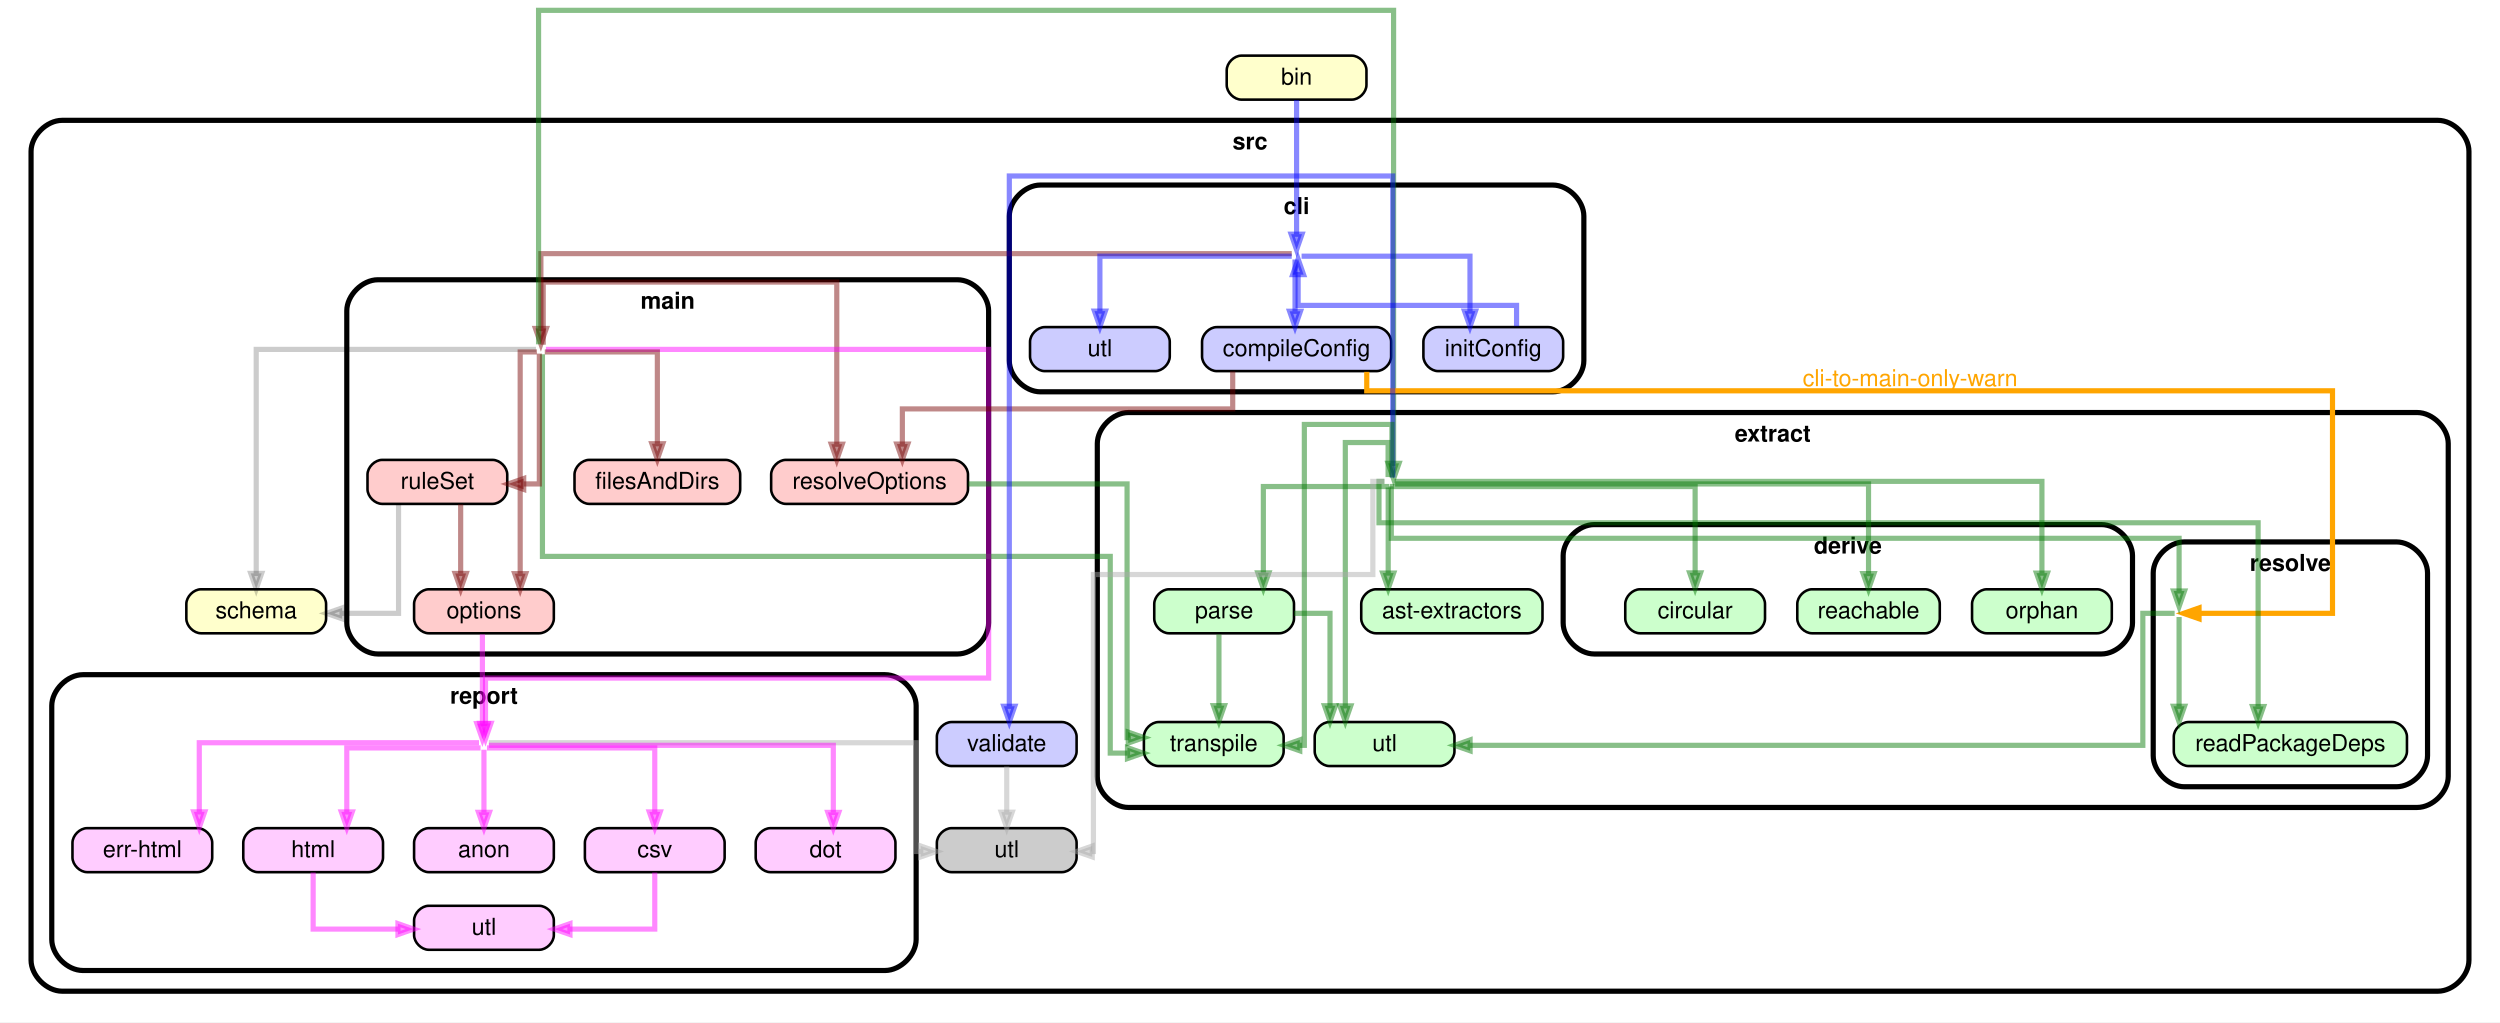
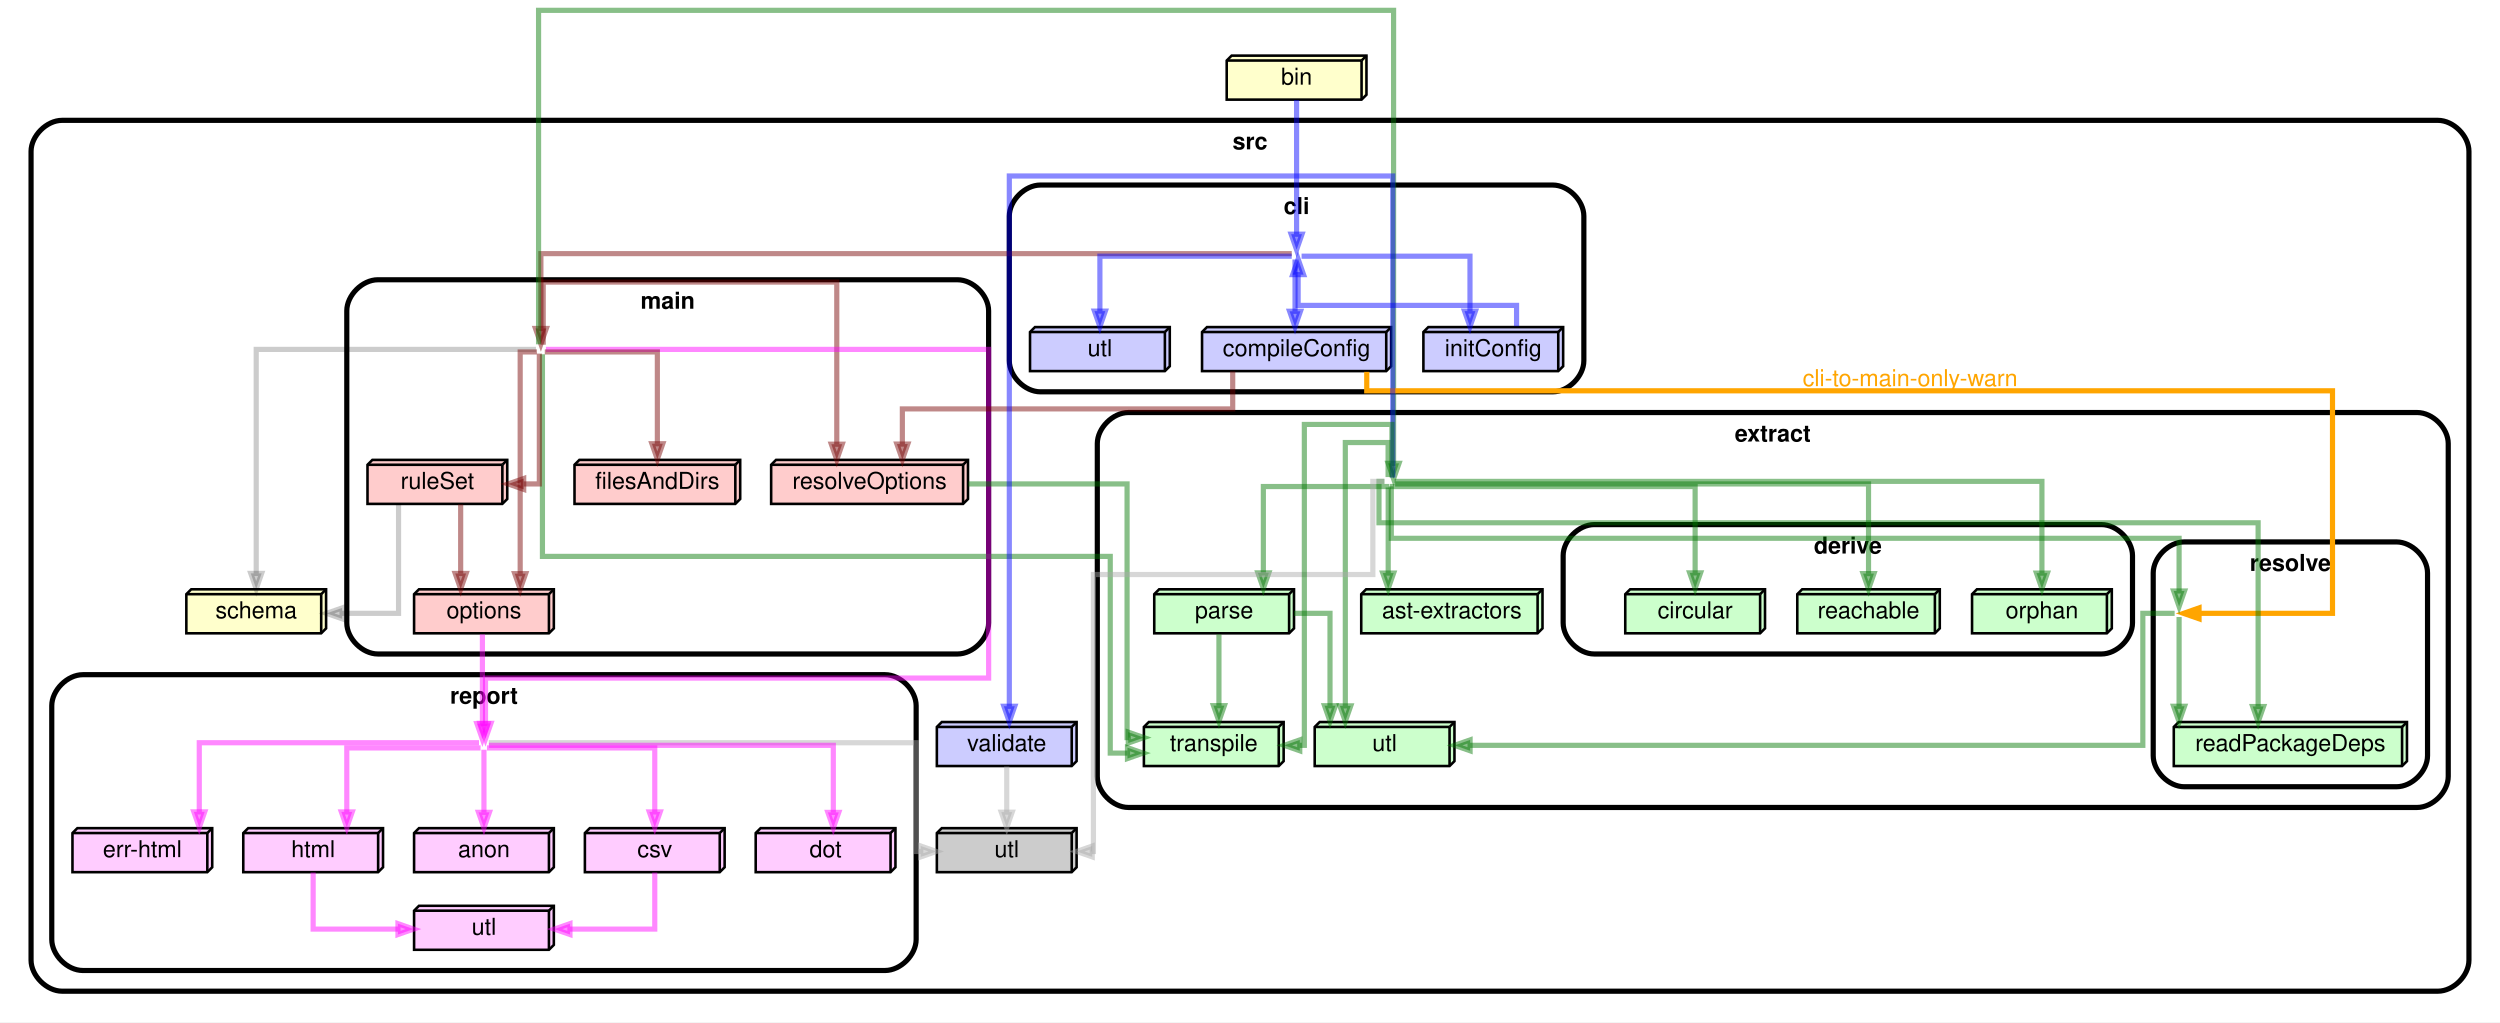
<svg xmlns="http://www.w3.org/2000/svg" xmlns:xlink="http://www.w3.org/1999/xlink" width="966pt" height="395pt" viewBox="0.00 0.00 966.00 395.00">
  <g id="graph0" class="graph" transform="scale(1 1) rotate(0) translate(4 391)">
    <polygon fill="white" stroke="transparent" points="-4,4 -4,-391 962,-391 962,4 -4,4" />
    <g id="clust1" class="cluster">
      <path fill="#ffffff" stroke="black" stroke-width="2" d="M20,-8C20,-8 938,-8 938,-8 944,-8 950,-14 950,-20 950,-20 950,-332.5 950,-332.5 950,-338.5 944,-344.5 938,-344.5 938,-344.5 20,-344.5 20,-344.5 14,-344.5 8,-338.5 8,-332.5 8,-332.5 8,-20 8,-20 8,-14 14,-8 20,-8" />
      <text text-anchor="middle" x="479" y="-333.3" font-family="Helvetica,sans-Serif" font-weight="bold" font-size="9.00">src</text>
    </g>
    <g id="clust2" class="cluster">
      <path fill="#ffffff" stroke="black" stroke-width="2" d="M398,-239.6C398,-239.6 596,-239.6 596,-239.6 602,-239.6 608,-245.6 608,-251.6 608,-251.6 608,-307.5 608,-307.5 608,-313.5 602,-319.5 596,-319.5 596,-319.5 398,-319.5 398,-319.5 392,-319.5 386,-313.5 386,-307.5 386,-307.5 386,-251.6 386,-251.6 386,-245.6 392,-239.6 398,-239.6" />
      <text text-anchor="middle" x="497" y="-308.3" font-family="Helvetica,sans-Serif" font-weight="bold" font-size="9.00">cli</text>
    </g>
    <g id="clust3" class="cluster">
      <path fill="#ffffff" stroke="black" stroke-width="2" d="M432,-79C432,-79 930,-79 930,-79 936,-79 942,-85 942,-91 942,-91 942,-219.6 942,-219.6 942,-225.6 936,-231.6 930,-231.6 930,-231.6 432,-231.6 432,-231.6 426,-231.6 420,-225.6 420,-219.6 420,-219.6 420,-91 420,-91 420,-85 426,-79 432,-79" />
      <text text-anchor="middle" x="681" y="-220.4" font-family="Helvetica,sans-Serif" font-weight="bold" font-size="9.00">extract</text>
    </g>
    <g id="clust4" class="cluster">
      <path fill="#ffffff" stroke="black" stroke-width="2" d="M612,-138.3C612,-138.3 808,-138.3 808,-138.3 814,-138.3 820,-144.3 820,-150.3 820,-150.3 820,-176.3 820,-176.3 820,-182.3 814,-188.3 808,-188.3 808,-188.3 612,-188.3 612,-188.3 606,-188.3 600,-182.3 600,-176.3 600,-176.3 600,-150.3 600,-150.3 600,-144.3 606,-138.3 612,-138.3" />
      <text text-anchor="middle" x="710" y="-177.1" font-family="Helvetica,sans-Serif" font-weight="bold" font-size="9.00">derive</text>
    </g>
    <g id="clust5" class="cluster">
      <path fill="#ffffff" stroke="black" stroke-width="2" d="M840,-87C840,-87 922,-87 922,-87 928,-87 934,-93 934,-99 934,-99 934,-169.6 934,-169.6 934,-175.6 928,-181.6 922,-181.6 922,-181.6 840,-181.6 840,-181.6 834,-181.6 828,-175.6 828,-169.6 828,-169.6 828,-99 828,-99 828,-93 834,-87 840,-87" />
      <text text-anchor="middle" x="881" y="-170.4" font-family="Helvetica,sans-Serif" font-weight="bold" font-size="9.00">resolve</text>
    </g>
    <g id="clust6" class="cluster">
      <path fill="#ffffff" stroke="black" stroke-width="2" d="M142,-138.3C142,-138.3 366,-138.3 366,-138.3 372,-138.3 378,-144.3 378,-150.3 378,-150.3 378,-270.9 378,-270.9 378,-276.9 372,-282.9 366,-282.9 366,-282.9 142,-282.9 142,-282.9 136,-282.9 130,-276.9 130,-270.9 130,-270.9 130,-150.3 130,-150.3 130,-144.3 136,-138.3 142,-138.3" />
      <text text-anchor="middle" x="254" y="-271.7" font-family="Helvetica,sans-Serif" font-weight="bold" font-size="9.00">main</text>
    </g>
    <g id="clust7" class="cluster">
      <path fill="#ffffff" stroke="black" stroke-width="2" d="M28,-16C28,-16 338,-16 338,-16 344,-16 350,-22 350,-28 350,-28 350,-118.3 350,-118.3 350,-124.3 344,-130.3 338,-130.3 338,-130.3 28,-130.3 28,-130.3 22,-130.3 16,-124.3 16,-118.3 16,-118.3 16,-28 16,-28 16,-22 22,-16 28,-16" />
      <text text-anchor="middle" x="183" y="-119.1" font-family="Helvetica,sans-Serif" font-weight="bold" font-size="9.00">report</text>
    </g>
    <g id="node1" class="node">
      <g id="a_node1">
        <a xlink:href="https://github.com/sverweij/dependency-cruiser/blob/develop/bin" xlink:title="bin">
-           <path fill="#ffffcc" stroke="black" d="M518.33,-369.5C518.33,-369.5 475.67,-369.5 475.67,-369.5 472.83,-369.5 470,-366.67 470,-363.83 470,-363.83 470,-358.17 470,-358.17 470,-355.33 472.83,-352.5 475.67,-352.5 475.67,-352.5 518.33,-352.5 518.33,-352.5 521.17,-352.5 524,-355.33 524,-358.17 524,-358.17 524,-363.83 524,-363.83 524,-366.67 521.17,-369.5 518.33,-369.5" />
+           <polygon fill="#ffffcc" stroke="black" points="524,-369.5 471.89,-369.5 470,-367.61 470,-352.5 522.11,-352.5 524,-354.39 524,-369.5" />
+           <polyline fill="none" stroke="black" points="522.11,-367.61 470,-367.61 " />
+           <polyline fill="none" stroke="black" points="522.11,-367.61 522.11,-352.5 " />
+           <polyline fill="none" stroke="black" points="522.11,-367.61 524,-369.5 " />
          <text text-anchor="middle" x="497" y="-358.3" font-family="Helvetica,sans-Serif" font-size="9.00">bin</text>
        </a>
      </g>
    </g>
    <g id="edge1" class="edge">
      <path fill="none" stroke="#0000ff" stroke-width="2" stroke-opacity="0.467" d="M497,-352.35C497,-352.35 497,-300.51 497,-300.51" />
      <polygon fill="#0000ff" fill-opacity="0.467" stroke="#0000ff" stroke-width="2" stroke-opacity="0.467" points="499.1,-300.51 497,-294.51 494.9,-300.51 499.1,-300.51" />
    </g>
    <g id="edge2" class="edge">
      <path fill="none" stroke="#770000" stroke-width="2" stroke-opacity="0.467" d="M495.14,-293C470.27,-293 205,-293 205,-293 205,-293 205,-264.08 205,-264.08" />
      <polygon fill="#770000" fill-opacity="0.467" stroke="#770000" stroke-width="2" stroke-opacity="0.467" points="207.1,-264.08 205,-258.08 202.9,-264.08 207.1,-264.08" />
    </g>
    <g id="node5" class="node">
      <g id="a_node5">
        <a xlink:href="https://github.com/sverweij/dependency-cruiser/blob/develop/src/cli/utl" xlink:title="utl">
-           <path fill="#ccccff" stroke="black" d="M442.33,-264.6C442.33,-264.6 399.67,-264.6 399.67,-264.6 396.83,-264.6 394,-261.77 394,-258.93 394,-258.93 394,-253.27 394,-253.27 394,-250.43 396.83,-247.6 399.67,-247.6 399.67,-247.6 442.33,-247.6 442.33,-247.6 445.17,-247.6 448,-250.43 448,-253.27 448,-253.27 448,-258.93 448,-258.93 448,-261.77 445.17,-264.6 442.33,-264.6" />
+           <polygon fill="#ccccff" stroke="black" points="448,-264.6 395.89,-264.6 394,-262.71 394,-247.6 446.11,-247.6 448,-249.49 448,-264.6" />
+           <polyline fill="none" stroke="black" points="446.11,-262.71 394,-262.71 " />
+           <polyline fill="none" stroke="black" points="446.11,-262.71 446.11,-247.6 " />
+           <polyline fill="none" stroke="black" points="446.11,-262.71 448,-264.6 " />
          <text text-anchor="middle" x="421" y="-253.4" font-family="Helvetica,sans-Serif" font-size="9.00">utl</text>
        </a>
      </g>
    </g>
    <g id="edge3" class="edge">
      <path fill="none" stroke="#0000ff" stroke-width="2" stroke-opacity="0.467" d="M495.12,-292C483.42,-292 421,-292 421,-292 421,-292 421,-270.79 421,-270.79" />
      <polygon fill="#0000ff" fill-opacity="0.467" stroke="#0000ff" stroke-width="2" stroke-opacity="0.467" points="423.1,-270.79 421,-264.79 418.9,-270.79 423.1,-270.79" />
    </g>
    <g id="node6" class="node">
      <g id="a_node6">
        <a xlink:href="https://github.com/sverweij/dependency-cruiser/blob/develop/src/cli/compileConfig" xlink:title="compileConfig">
-           <path fill="#ccccff" stroke="black" d="M527.86,-264.6C527.86,-264.6 466.14,-264.6 466.14,-264.6 463.31,-264.6 460.47,-261.77 460.47,-258.93 460.47,-258.93 460.47,-253.27 460.47,-253.27 460.47,-250.43 463.31,-247.6 466.14,-247.6 466.14,-247.6 527.86,-247.6 527.86,-247.6 530.69,-247.6 533.53,-250.43 533.53,-253.27 533.53,-253.27 533.53,-258.93 533.53,-258.93 533.53,-261.77 530.69,-264.6 527.86,-264.6" />
+           <polygon fill="#ccccff" stroke="black" points="533.53,-264.6 462.36,-264.6 460.47,-262.71 460.47,-247.6 531.64,-247.6 533.53,-249.49 533.53,-264.6" />
+           <polyline fill="none" stroke="black" points="531.64,-262.71 460.47,-262.71 " />
+           <polyline fill="none" stroke="black" points="531.64,-262.71 531.64,-247.6 " />
+           <polyline fill="none" stroke="black" points="531.64,-262.71 533.53,-264.6 " />
          <text text-anchor="middle" x="497" y="-253.4" font-family="Helvetica,sans-Serif" font-size="9.00">compileConfig</text>
        </a>
      </g>
    </g>
    <g id="edge4" class="edge">
      <path fill="none" stroke="#0000ff" stroke-width="2" stroke-opacity="0.467" d="M496.4,-290.73C496.4,-290.73 496.4,-270.73 496.4,-270.73" />
      <polygon fill="#0000ff" fill-opacity="0.467" stroke="#0000ff" stroke-width="2" stroke-opacity="0.467" points="498.5,-270.73 496.4,-264.73 494.3,-270.73 498.5,-270.73" />
    </g>
    <g id="node7" class="node">
      <g id="a_node7">
        <a xlink:href="https://github.com/sverweij/dependency-cruiser/blob/develop/src/cli/initConfig" xlink:title="initConfig">
-           <path fill="#ccccff" stroke="black" d="M594.33,-264.6C594.33,-264.6 551.67,-264.6 551.67,-264.6 548.83,-264.6 546,-261.77 546,-258.93 546,-258.93 546,-253.27 546,-253.27 546,-250.43 548.83,-247.6 551.67,-247.6 551.67,-247.6 594.33,-247.6 594.33,-247.6 597.17,-247.6 600,-250.43 600,-253.27 600,-253.27 600,-258.93 600,-258.93 600,-261.77 597.17,-264.6 594.33,-264.6" />
+           <polygon fill="#ccccff" stroke="black" points="600,-264.6 547.89,-264.6 546,-262.71 546,-247.6 598.11,-247.6 600,-249.49 600,-264.6" />
+           <polyline fill="none" stroke="black" points="598.11,-262.71 546,-262.71 " />
+           <polyline fill="none" stroke="black" points="598.11,-262.71 598.11,-247.6 " />
+           <polyline fill="none" stroke="black" points="598.11,-262.71 600,-264.6 " />
          <text text-anchor="middle" x="573" y="-253.4" font-family="Helvetica,sans-Serif" font-size="9.00">initConfig</text>
        </a>
      </g>
    </g>
    <g id="edge5" class="edge">
      <path fill="none" stroke="#0000ff" stroke-width="2" stroke-opacity="0.467" d="M498.93,-292C509.92,-292 564,-292 564,-292 564,-292 564,-270.79 564,-270.79" />
      <polygon fill="#0000ff" fill-opacity="0.467" stroke="#0000ff" stroke-width="2" stroke-opacity="0.467" points="566.1,-270.79 564,-264.79 561.9,-270.79 566.1,-270.79" />
    </g>
    <g id="node9" class="node">
      <g id="a_node9">
        <a xlink:href="https://github.com/sverweij/dependency-cruiser/blob/develop/src/main/resolveOptions" xlink:title="resolveOptions">
-           <path fill="#ffcccc" stroke="black" d="M364.36,-213.3C364.36,-213.3 299.64,-213.3 299.64,-213.3 296.8,-213.3 293.97,-210.47 293.97,-207.63 293.97,-207.63 293.97,-201.97 293.97,-201.97 293.97,-199.13 296.8,-196.3 299.64,-196.3 299.64,-196.3 364.36,-196.3 364.36,-196.3 367.2,-196.3 370.03,-199.13 370.03,-201.97 370.03,-201.97 370.03,-207.63 370.03,-207.63 370.03,-210.47 367.2,-213.3 364.36,-213.3" />
+           <polygon fill="#ffcccc" stroke="black" points="370.03,-213.3 295.86,-213.3 293.97,-211.41 293.97,-196.3 368.14,-196.3 370.03,-198.19 370.03,-213.3" />
+           <polyline fill="none" stroke="black" points="368.14,-211.41 293.97,-211.41 " />
+           <polyline fill="none" stroke="black" points="368.14,-211.41 368.14,-196.3 " />
+           <polyline fill="none" stroke="black" points="368.14,-211.41 370.03,-213.3 " />
          <text text-anchor="middle" x="332" y="-202.1" font-family="Helvetica,sans-Serif" font-size="9.00">resolveOptions</text>
        </a>
      </g>
    </g>
    <g id="edge30" class="edge">
      <path fill="none" stroke="#770000" stroke-width="2" stroke-opacity="0.467" d="M205.9,-257.8C205.9,-263.56 205.9,-282 205.9,-282 205.9,-282 319.33,-282 319.33,-282 319.33,-282 319.33,-219.36 319.33,-219.36" />
      <polygon fill="#770000" fill-opacity="0.467" stroke="#770000" stroke-width="2" stroke-opacity="0.467" points="321.43,-219.36 319.33,-213.36 317.23,-219.36 321.43,-219.36" />
    </g>
    <g id="edge24" class="edge">
      <path fill="none" stroke="#007700" stroke-width="2" stroke-opacity="0.467" d="M204.1,-257.95C204.1,-273.86 204.1,-387 204.1,-387 204.1,-387 534.48,-387 534.48,-387 534.48,-387 534.48,-211.96 534.48,-211.96" />
      <polygon fill="#007700" fill-opacity="0.467" stroke="#007700" stroke-width="2" stroke-opacity="0.467" points="536.58,-211.96 534.48,-205.96 532.38,-211.96 536.58,-211.96" />
    </g>
    <g id="node20" class="node">
      <g id="a_node20">
        <a xlink:href="https://github.com/sverweij/dependency-cruiser/blob/develop/src/extract/transpile" xlink:title="transpile">
-           <path fill="#ccffcc" stroke="black" d="M486.33,-112C486.33,-112 443.67,-112 443.67,-112 440.83,-112 438,-109.17 438,-106.33 438,-106.33 438,-100.67 438,-100.67 438,-97.83 440.83,-95 443.67,-95 443.67,-95 486.33,-95 486.33,-95 489.17,-95 492,-97.83 492,-100.67 492,-100.67 492,-106.33 492,-106.33 492,-109.17 489.17,-112 486.33,-112" />
+           <polygon fill="#ccffcc" stroke="black" points="492,-112 439.89,-112 438,-110.11 438,-95 490.11,-95 492,-96.89 492,-112" />
+           <polyline fill="none" stroke="black" points="490.11,-110.11 438,-110.11 " />
+           <polyline fill="none" stroke="black" points="490.11,-110.11 490.11,-95 " />
+           <polyline fill="none" stroke="black" points="490.11,-110.11 492,-112 " />
          <text text-anchor="middle" x="465" y="-100.8" font-family="Helvetica,sans-Serif" font-size="9.00">transpile</text>
        </a>
      </g>
    </g>
    <g id="edge25" class="edge">
      <path fill="none" stroke="#007700" stroke-width="2" stroke-opacity="0.467" d="M205.6,-254.12C205.6,-241.79 205.6,-176 205.6,-176 205.6,-176 425,-176 425,-176 425,-176 425,-100 425,-100 425,-100 431.66,-100 431.66,-100" />
      <polygon fill="#007700" fill-opacity="0.467" stroke="#007700" stroke-width="2" stroke-opacity="0.467" points="431.66,-102.1 437.66,-100 431.66,-97.9 431.66,-102.1" />
    </g>
    <g id="edge26" class="edge">
      <path fill="none" stroke="#ff00ff" stroke-width="2" stroke-opacity="0.467" d="M206.94,-256C225.95,-256 378.01,-256 378.01,-256 378.01,-256 378.01,-129 378.01,-129 378.01,-129 183.6,-129 183.6,-129 183.6,-129 183.6,-111.5 183.6,-111.5" />
      <polygon fill="#ff00ff" fill-opacity="0.467" stroke="#ff00ff" stroke-width="2" stroke-opacity="0.467" points="185.7,-111.5 183.6,-105.5 181.5,-111.5 185.7,-111.5" />
    </g>
    <g id="node23" class="node">
      <g id="a_node23">
        <a xlink:href="https://github.com/sverweij/dependency-cruiser/blob/develop/src/schema" xlink:title="schema">
-           <path fill="#ffffcc" stroke="black" d="M116.33,-163.3C116.33,-163.3 73.67,-163.3 73.67,-163.3 70.83,-163.3 68,-160.47 68,-157.63 68,-157.63 68,-151.97 68,-151.97 68,-149.13 70.83,-146.3 73.67,-146.3 73.67,-146.3 116.33,-146.3 116.33,-146.3 119.17,-146.3 122,-149.13 122,-151.97 122,-151.97 122,-157.63 122,-157.63 122,-160.47 119.17,-163.3 116.33,-163.3" />
+           <polygon fill="#ffffcc" stroke="black" points="122,-163.3 69.89,-163.3 68,-161.41 68,-146.3 120.11,-146.3 122,-148.19 122,-163.3" />
+           <polyline fill="none" stroke="black" points="120.11,-161.41 68,-161.41 " />
+           <polyline fill="none" stroke="black" points="120.11,-161.41 120.11,-146.3 " />
+           <polyline fill="none" stroke="black" points="120.11,-161.41 122,-163.3 " />
          <text text-anchor="middle" x="95" y="-152.1" font-family="Helvetica,sans-Serif" font-size="9.00">schema</text>
        </a>
      </g>
    </g>
    <g id="edge27" class="edge">
      <path fill="none" stroke="#000000" stroke-width="2" stroke-opacity="0.2" d="M203.09,-256C188.48,-256 95,-256 95,-256 95,-256 95,-169.43 95,-169.43" />
      <polygon fill="#000000" fill-opacity="0.2" stroke="#000000" stroke-width="2" stroke-opacity="0.2" points="97.1,-169.43 95,-163.43 92.9,-169.43 97.1,-169.43" />
    </g>
    <g id="node24" class="node">
      <g id="a_node24">
        <a xlink:href="https://github.com/sverweij/dependency-cruiser/blob/develop/src/main/filesAndDirs" xlink:title="filesAndDirs">
-           <path fill="#ffcccc" stroke="black" d="M276.35,-213.3C276.35,-213.3 223.65,-213.3 223.65,-213.3 220.82,-213.3 217.99,-210.47 217.99,-207.63 217.99,-207.63 217.99,-201.97 217.99,-201.97 217.99,-199.13 220.82,-196.3 223.65,-196.3 223.65,-196.3 276.35,-196.3 276.35,-196.3 279.18,-196.3 282.01,-199.13 282.01,-201.97 282.01,-201.97 282.01,-207.63 282.01,-207.63 282.01,-210.47 279.18,-213.3 276.35,-213.3" />
+           <polygon fill="#ffcccc" stroke="black" points="282.01,-213.3 219.87,-213.3 217.99,-211.41 217.99,-196.3 280.13,-196.3 282.01,-198.19 282.01,-213.3" />
+           <polyline fill="none" stroke="black" points="280.13,-211.41 217.99,-211.41 " />
+           <polyline fill="none" stroke="black" points="280.13,-211.41 280.13,-196.3 " />
+           <polyline fill="none" stroke="black" points="280.13,-211.41 282.01,-213.3 " />
          <text text-anchor="middle" x="250" y="-202.1" font-family="Helvetica,sans-Serif" font-size="9.00">filesAndDirs</text>
        </a>
      </g>
    </g>
    <g id="edge28" class="edge">
      <path fill="none" stroke="#770000" stroke-width="2" stroke-opacity="0.467" d="M206.5,-255C214.31,-255 250,-255 250,-255 250,-255 250,-219.54 250,-219.54" />
      <polygon fill="#770000" fill-opacity="0.467" stroke="#770000" stroke-width="2" stroke-opacity="0.467" points="252.1,-219.54 250,-213.54 247.9,-219.54 252.1,-219.54" />
    </g>
    <g id="node25" class="node">
      <g id="a_node25">
        <a xlink:href="https://github.com/sverweij/dependency-cruiser/blob/develop/src/main/options" xlink:title="options">
-           <path fill="#ffcccc" stroke="black" d="M204.33,-163.3C204.33,-163.3 161.67,-163.3 161.67,-163.3 158.83,-163.3 156,-160.47 156,-157.63 156,-157.63 156,-151.97 156,-151.97 156,-149.13 158.83,-146.3 161.67,-146.3 161.67,-146.3 204.33,-146.3 204.33,-146.3 207.17,-146.3 210,-149.13 210,-151.97 210,-151.97 210,-157.63 210,-157.63 210,-160.47 207.17,-163.3 204.33,-163.3" />
+           <polygon fill="#ffcccc" stroke="black" points="210,-163.3 157.89,-163.3 156,-161.41 156,-146.3 208.11,-146.3 210,-148.19 210,-163.3" />
+           <polyline fill="none" stroke="black" points="208.11,-161.41 156,-161.41 " />
+           <polyline fill="none" stroke="black" points="208.11,-161.41 208.11,-146.3 " />
+           <polyline fill="none" stroke="black" points="208.11,-161.41 210,-163.3 " />
          <text text-anchor="middle" x="183" y="-152.1" font-family="Helvetica,sans-Serif" font-size="9.00">options</text>
        </a>
      </g>
    </g>
    <g id="edge29" class="edge">
      <path fill="none" stroke="#770000" stroke-width="2" stroke-opacity="0.467" d="M203.46,-255C201.13,-255 197,-255 197,-255 197,-255 197,-169.34 197,-169.34" />
      <polygon fill="#770000" fill-opacity="0.467" stroke="#770000" stroke-width="2" stroke-opacity="0.467" points="199.1,-169.34 197,-163.34 194.9,-169.34 199.1,-169.34" />
    </g>
    <g id="node26" class="node">
      <g id="a_node26">
        <a xlink:href="https://github.com/sverweij/dependency-cruiser/blob/develop/src/main/ruleSet" xlink:title="ruleSet">
-           <path fill="#ffcccc" stroke="black" d="M186.33,-213.3C186.33,-213.3 143.67,-213.3 143.67,-213.3 140.83,-213.3 138,-210.47 138,-207.63 138,-207.63 138,-201.97 138,-201.97 138,-199.13 140.83,-196.3 143.67,-196.3 143.67,-196.3 186.33,-196.3 186.33,-196.3 189.17,-196.3 192,-199.13 192,-201.97 192,-201.97 192,-207.63 192,-207.63 192,-210.47 189.17,-213.3 186.33,-213.3" />
+           <polygon fill="#ffcccc" stroke="black" points="192,-213.3 139.89,-213.3 138,-211.41 138,-196.3 190.11,-196.3 192,-198.19 192,-213.3" />
+           <polyline fill="none" stroke="black" points="190.11,-211.41 138,-211.41 " />
+           <polyline fill="none" stroke="black" points="190.11,-211.41 190.11,-196.3 " />
+           <polyline fill="none" stroke="black" points="190.11,-211.41 192,-213.3 " />
          <text text-anchor="middle" x="165" y="-202.1" font-family="Helvetica,sans-Serif" font-size="9.00">ruleSet</text>
        </a>
      </g>
    </g>
    <g id="edge31" class="edge">
      <path fill="none" stroke="#770000" stroke-width="2" stroke-opacity="0.467" d="M204.4,-254.37C204.4,-245.33 204.4,-204 204.4,-204 204.4,-204 198.36,-204 198.36,-204" />
      <polygon fill="#770000" fill-opacity="0.467" stroke="#770000" stroke-width="2" stroke-opacity="0.467" points="198.36,-201.9 192.36,-204 198.36,-206.1 198.36,-201.9" />
    </g>
    <g id="edge6" class="edge">
      <g id="a_edge6">
        <a xlink:title="cli-to-main-only-warn">
          <path fill="none" stroke="orange" stroke-width="2" d="M524.11,-247.3C524.11,-243.54 524.11,-240 524.11,-240 524.11,-240 897.28,-240 897.28,-240 897.28,-240 897.28,-154 897.28,-154 897.28,-154 845.71,-154 845.71,-154" />
          <polygon fill="orange" stroke="orange" stroke-width="2" points="845.71,-151.9 839.71,-154 845.71,-156.1 845.71,-151.9" />
        </a>
      </g>
      <text text-anchor="middle" x="734.07" y="-241.8" font-family="Helvetica,sans-Serif" font-size="9.00" fill="orange">cli-to-main-only-warn</text>
    </g>
    <g id="edge7" class="edge">
      <path fill="none" stroke="#770000" stroke-width="2" stroke-opacity="0.467" d="M472.32,-247.5C472.32,-240.93 472.32,-233 472.32,-233 472.32,-233 344.67,-233 344.67,-233 344.67,-233 344.67,-219.41 344.67,-219.41" />
      <polygon fill="#770000" fill-opacity="0.467" stroke="#770000" stroke-width="2" stroke-opacity="0.467" points="346.77,-219.41 344.67,-213.41 342.57,-219.41 346.77,-219.41" />
    </g>
    <g id="edge8" class="edge">
      <path fill="none" stroke="#0000ff" stroke-width="2" stroke-opacity="0.467" d="M582,-264.95C582,-269.03 582,-273 582,-273 582,-273 497.6,-273 497.6,-273 497.6,-273 497.6,-284.88 497.6,-284.88" />
      <polygon fill="#0000ff" fill-opacity="0.467" stroke="#0000ff" stroke-width="2" stroke-opacity="0.467" points="495.5,-284.88 497.6,-290.88 499.7,-284.88 495.5,-284.88" />
    </g>
    <g id="node14" class="node">
      <g id="a_node14">
        <a xlink:href="https://github.com/sverweij/dependency-cruiser/blob/develop/src/extract/utl" xlink:title="utl">
-           <path fill="#ccffcc" stroke="black" d="M552.33,-112C552.33,-112 509.67,-112 509.67,-112 506.83,-112 504,-109.17 504,-106.33 504,-106.33 504,-100.67 504,-100.67 504,-97.83 506.83,-95 509.67,-95 509.67,-95 552.33,-95 552.33,-95 555.17,-95 558,-97.83 558,-100.67 558,-100.67 558,-106.33 558,-106.33 558,-109.17 555.17,-112 552.33,-112" />
+           <polygon fill="#ccffcc" stroke="black" points="558,-112 505.89,-112 504,-110.11 504,-95 556.11,-95 558,-96.89 558,-112" />
+           <polyline fill="none" stroke="black" points="556.11,-110.11 504,-110.11 " />
+           <polyline fill="none" stroke="black" points="556.11,-110.11 556.11,-95 " />
+           <polyline fill="none" stroke="black" points="556.11,-110.11 558,-112 " />
          <text text-anchor="middle" x="531" y="-100.8" font-family="Helvetica,sans-Serif" font-size="9.00">utl</text>
        </a>
      </g>
    </g>
    <g id="edge22" class="edge">
      <path fill="none" stroke="#007700" stroke-width="2" stroke-opacity="0.467" d="M836.28,-154C832.54,-154 823.99,-154 823.99,-154 823.99,-154 823.99,-103 823.99,-103 823.99,-103 564.04,-103 564.04,-103" />
      <polygon fill="#007700" fill-opacity="0.467" stroke="#007700" stroke-width="2" stroke-opacity="0.467" points="564.04,-100.9 558.04,-103 564.04,-105.1 564.04,-100.9" />
    </g>
    <g id="node17" class="node">
      <g id="a_node17">
        <a xlink:href="https://github.com/sverweij/dependency-cruiser/blob/develop/src/extract/resolve/readPackageDeps" xlink:title="readPackageDeps">
-           <path fill="#ccffcc" stroke="black" d="M920.38,-112C920.38,-112 841.62,-112 841.62,-112 838.79,-112 835.95,-109.17 835.95,-106.33 835.95,-106.33 835.95,-100.67 835.95,-100.67 835.95,-97.83 838.79,-95 841.62,-95 841.62,-95 920.38,-95 920.38,-95 923.21,-95 926.05,-97.83 926.05,-100.67 926.05,-100.67 926.05,-106.33 926.05,-106.33 926.05,-109.17 923.21,-112 920.38,-112" />
+           <polygon fill="#ccffcc" stroke="black" points="926.05,-112 837.84,-112 835.95,-110.11 835.95,-95 924.16,-95 926.05,-96.89 926.05,-112" />
+           <polyline fill="none" stroke="black" points="924.16,-110.11 835.95,-110.11 " />
+           <polyline fill="none" stroke="black" points="924.16,-110.11 924.16,-95 " />
+           <polyline fill="none" stroke="black" points="924.16,-110.11 926.05,-112 " />
          <text text-anchor="middle" x="881" y="-100.8" font-family="Helvetica,sans-Serif" font-size="9.00">readPackageDeps</text>
        </a>
      </g>
    </g>
    <g id="edge23" class="edge">
      <path fill="none" stroke="#007700" stroke-width="2" stroke-opacity="0.467" d="M838,-152.6C838,-152.6 838,-118.09 838,-118.09" />
      <polygon fill="#007700" fill-opacity="0.467" stroke="#007700" stroke-width="2" stroke-opacity="0.467" points="840.1,-118.09 838,-112.09 835.9,-118.09 840.1,-118.09" />
    </g>
    <g id="edge33" class="edge">
      <path fill="none" stroke="#007700" stroke-width="2" stroke-opacity="0.467" d="M370.18,-204C398.24,-204 431.5,-204 431.5,-204 431.5,-204 431.5,-106 431.5,-106 431.5,-106 432.15,-106 432.15,-106" />
      <polygon fill="#007700" fill-opacity="0.467" stroke="#007700" stroke-width="2" stroke-opacity="0.467" points="431.96,-108.1 437.96,-106 431.96,-103.9 431.96,-108.1" />
    </g>
    <g id="edge15" class="edge">
      <path fill="none" stroke="#007700" stroke-width="2" stroke-opacity="0.467" d="M533.6,-203.09C533.6,-197.95 533.6,-183 533.6,-183 533.6,-183 838,-183 838,-183 838,-183 838,-162.65 838,-162.65" />
      <polygon fill="#007700" fill-opacity="0.467" stroke="#007700" stroke-width="2" stroke-opacity="0.467" points="840.1,-162.65 838,-156.65 835.9,-162.65 840.1,-162.65" />
    </g>
    <g id="node11" class="node">
      <g id="a_node11">
        <a xlink:href="https://github.com/sverweij/dependency-cruiser/blob/develop/src/extract/derive/circular" xlink:title="circular">
-           <path fill="#ccffcc" stroke="black" d="M672.33,-163.3C672.33,-163.3 629.67,-163.3 629.67,-163.3 626.83,-163.3 624,-160.47 624,-157.63 624,-157.63 624,-151.97 624,-151.97 624,-149.13 626.83,-146.3 629.67,-146.3 629.67,-146.3 672.33,-146.3 672.33,-146.3 675.17,-146.3 678,-149.13 678,-151.97 678,-151.97 678,-157.63 678,-157.63 678,-160.47 675.17,-163.3 672.33,-163.3" />
+           <polygon fill="#ccffcc" stroke="black" points="678,-163.3 625.89,-163.3 624,-161.41 624,-146.3 676.11,-146.3 678,-148.19 678,-163.3" />
+           <polyline fill="none" stroke="black" points="676.11,-161.41 624,-161.41 " />
+           <polyline fill="none" stroke="black" points="676.11,-161.41 676.11,-146.3 " />
+           <polyline fill="none" stroke="black" points="676.11,-161.41 678,-163.3 " />
          <text text-anchor="middle" x="651" y="-152.1" font-family="Helvetica,sans-Serif" font-size="9.00">circular</text>
        </a>
      </g>
    </g>
    <g id="edge9" class="edge">
      <path fill="none" stroke="#007700" stroke-width="2" stroke-opacity="0.467" d="M533.09,-203C536.66,-203 651,-203 651,-203 651,-203 651,-169.64 651,-169.64" />
      <polygon fill="#007700" fill-opacity="0.467" stroke="#007700" stroke-width="2" stroke-opacity="0.467" points="653.1,-169.64 651,-163.64 648.9,-169.64 653.1,-169.64" />
    </g>
    <g id="node12" class="node">
      <g id="a_node12">
        <a xlink:href="https://github.com/sverweij/dependency-cruiser/blob/develop/src/extract/derive/orphan" xlink:title="orphan">
-           <path fill="#ccffcc" stroke="black" d="M806.33,-163.3C806.33,-163.3 763.67,-163.3 763.67,-163.3 760.83,-163.3 758,-160.47 758,-157.63 758,-157.63 758,-151.97 758,-151.97 758,-149.13 760.83,-146.3 763.67,-146.3 763.67,-146.3 806.33,-146.3 806.33,-146.3 809.17,-146.3 812,-149.13 812,-151.97 812,-151.97 812,-157.63 812,-157.63 812,-160.47 809.17,-163.3 806.33,-163.3" />
+           <polygon fill="#ccffcc" stroke="black" points="812,-163.3 759.89,-163.3 758,-161.41 758,-146.3 810.11,-146.3 812,-148.19 812,-163.3" />
+           <polyline fill="none" stroke="black" points="810.11,-161.41 758,-161.41 " />
+           <polyline fill="none" stroke="black" points="810.11,-161.41 810.11,-146.3 " />
+           <polyline fill="none" stroke="black" points="810.11,-161.41 812,-163.3 " />
          <text text-anchor="middle" x="785" y="-152.1" font-family="Helvetica,sans-Serif" font-size="9.00">orphan</text>
        </a>
      </g>
    </g>
    <g id="edge10" class="edge">
      <path fill="none" stroke="#007700" stroke-width="2" stroke-opacity="0.467" d="M534.88,-205C557.94,-205 785,-205 785,-205 785,-205 785,-169.54 785,-169.54" />
      <polygon fill="#007700" fill-opacity="0.467" stroke="#007700" stroke-width="2" stroke-opacity="0.467" points="787.1,-169.54 785,-163.54 782.9,-169.54 787.1,-169.54" />
    </g>
    <g id="node13" class="node">
      <g id="a_node13">
        <a xlink:href="https://github.com/sverweij/dependency-cruiser/blob/develop/src/extract/derive/reachable" xlink:title="reachable">
-           <path fill="#ccffcc" stroke="black" d="M739.86,-163.3C739.86,-163.3 696.14,-163.3 696.14,-163.3 693.3,-163.3 690.47,-160.47 690.47,-157.63 690.47,-157.63 690.47,-151.97 690.47,-151.97 690.47,-149.13 693.3,-146.3 696.14,-146.3 696.14,-146.3 739.86,-146.3 739.86,-146.3 742.7,-146.3 745.53,-149.13 745.53,-151.97 745.53,-151.97 745.53,-157.63 745.53,-157.63 745.53,-160.47 742.7,-163.3 739.86,-163.3" />
+           <polygon fill="#ccffcc" stroke="black" points="745.53,-163.3 692.36,-163.3 690.47,-161.41 690.47,-146.3 743.64,-146.3 745.53,-148.19 745.53,-163.3" />
+           <polyline fill="none" stroke="black" points="743.64,-161.41 690.47,-161.41 " />
+           <polyline fill="none" stroke="black" points="743.64,-161.41 743.64,-146.3 " />
+           <polyline fill="none" stroke="black" points="743.64,-161.41 745.53,-163.3 " />
          <text text-anchor="middle" x="718" y="-152.1" font-family="Helvetica,sans-Serif" font-size="9.00">reachable</text>
        </a>
      </g>
    </g>
    <g id="edge11" class="edge">
      <path fill="none" stroke="#007700" stroke-width="2" stroke-opacity="0.467" d="M535.08,-204C555.4,-204 718,-204 718,-204 718,-204 718,-169.37 718,-169.37" />
      <polygon fill="#007700" fill-opacity="0.467" stroke="#007700" stroke-width="2" stroke-opacity="0.467" points="720.1,-169.37 718,-163.37 715.9,-169.37 720.1,-169.37" />
    </g>
    <g id="edge12" class="edge">
      <path fill="none" stroke="#007700" stroke-width="2" stroke-opacity="0.467" d="M532.36,-206.66C532.36,-210.72 532.36,-220 532.36,-220 532.36,-220 515.83,-220 515.83,-220 515.83,-220 515.83,-118.26 515.83,-118.26" />
      <polygon fill="#007700" fill-opacity="0.467" stroke="#007700" stroke-width="2" stroke-opacity="0.467" points="517.93,-118.26 515.83,-112.26 513.73,-118.26 517.93,-118.26" />
    </g>
    <g id="node15" class="node">
      <g id="a_node15">
        <a xlink:href="https://github.com/sverweij/dependency-cruiser/blob/develop/src/validate" xlink:title="validate">
-           <path fill="#ccccff" stroke="black" d="M406.33,-112C406.33,-112 363.67,-112 363.67,-112 360.83,-112 358,-109.17 358,-106.33 358,-106.33 358,-100.67 358,-100.67 358,-97.83 360.83,-95 363.67,-95 363.67,-95 406.33,-95 406.33,-95 409.17,-95 412,-97.83 412,-100.67 412,-100.67 412,-106.33 412,-106.33 412,-109.17 409.17,-112 406.33,-112" />
+           <polygon fill="#ccccff" stroke="black" points="412,-112 359.89,-112 358,-110.11 358,-95 410.11,-95 412,-96.89 412,-112" />
+           <polyline fill="none" stroke="black" points="410.11,-110.11 358,-110.11 " />
+           <polyline fill="none" stroke="black" points="410.11,-110.11 410.11,-95 " />
+           <polyline fill="none" stroke="black" points="410.11,-110.11 412,-112 " />
          <text text-anchor="middle" x="385" y="-100.8" font-family="Helvetica,sans-Serif" font-size="9.00">validate</text>
        </a>
      </g>
    </g>
    <g id="edge13" class="edge">
      <path fill="none" stroke="#0000ff" stroke-width="2" stroke-opacity="0.467" d="M534.16,-206.47C534.16,-220.84 534.16,-323 534.16,-323 534.16,-323 386,-323 386,-323 386,-323 386,-118.1 386,-118.1" />
      <polygon fill="#0000ff" fill-opacity="0.467" stroke="#0000ff" stroke-width="2" stroke-opacity="0.467" points="388.1,-118.1 386,-112.1 383.9,-118.1 388.1,-118.1" />
    </g>
    <g id="node16" class="node">
      <g id="a_node16">
        <a xlink:href="https://github.com/sverweij/dependency-cruiser/blob/develop/src/extract/parse" xlink:title="parse">
-           <path fill="#ccffcc" stroke="black" d="M490.33,-163.3C490.33,-163.3 447.67,-163.3 447.67,-163.3 444.83,-163.3 442,-160.47 442,-157.63 442,-157.63 442,-151.97 442,-151.97 442,-149.13 444.83,-146.3 447.67,-146.3 447.67,-146.3 490.33,-146.3 490.33,-146.3 493.17,-146.3 496,-149.13 496,-151.97 496,-151.97 496,-157.63 496,-157.63 496,-160.47 493.17,-163.3 490.33,-163.3" />
+           <polygon fill="#ccffcc" stroke="black" points="496,-163.3 443.89,-163.3 442,-161.41 442,-146.3 494.11,-146.3 496,-148.19 496,-163.3" />
+           <polyline fill="none" stroke="black" points="494.11,-161.41 442,-161.41 " />
+           <polyline fill="none" stroke="black" points="494.11,-161.41 494.11,-146.3 " />
+           <polyline fill="none" stroke="black" points="494.11,-161.41 496,-163.3 " />
          <text text-anchor="middle" x="469" y="-152.1" font-family="Helvetica,sans-Serif" font-size="9.00">parse</text>
        </a>
      </g>
    </g>
    <g id="edge14" class="edge">
      <path fill="none" stroke="#007700" stroke-width="2" stroke-opacity="0.467" d="M532.86,-203C530,-203 484.16,-203 484.16,-203 484.16,-203 484.16,-169.64 484.16,-169.64" />
      <polygon fill="#007700" fill-opacity="0.467" stroke="#007700" stroke-width="2" stroke-opacity="0.467" points="486.26,-169.64 484.16,-163.64 482.06,-169.64 486.26,-169.64" />
    </g>
    <g id="edge16" class="edge">
      <path fill="none" stroke="#007700" stroke-width="2" stroke-opacity="0.467" d="M530.92,-205C529.88,-205 528.84,-205 528.84,-205 528.84,-205 528.84,-189 528.84,-189 528.84,-189 868.54,-189 868.54,-189 868.54,-189 868.54,-118.01 868.54,-118.01" />
      <polygon fill="#007700" fill-opacity="0.467" stroke="#007700" stroke-width="2" stroke-opacity="0.467" points="870.64,-118.01 868.54,-112.01 866.44,-118.01 870.64,-118.01" />
    </g>
    <g id="node18" class="node">
      <g id="a_node18">
        <a xlink:href="https://github.com/sverweij/dependency-cruiser/blob/develop/src/utl" xlink:title="utl">
-           <path fill="#cccccc" stroke="black" d="M406.33,-71C406.33,-71 363.67,-71 363.67,-71 360.83,-71 358,-68.17 358,-65.33 358,-65.33 358,-59.67 358,-59.67 358,-56.83 360.83,-54 363.67,-54 363.67,-54 406.33,-54 406.33,-54 409.17,-54 412,-56.83 412,-59.67 412,-59.67 412,-65.33 412,-65.33 412,-68.17 409.17,-71 406.33,-71" />
+           <polygon fill="#cccccc" stroke="black" points="412,-71 359.89,-71 358,-69.11 358,-54 410.11,-54 412,-55.89 412,-71" />
+           <polyline fill="none" stroke="black" points="410.11,-69.11 358,-69.11 " />
+           <polyline fill="none" stroke="black" points="410.11,-69.11 410.11,-54 " />
+           <polyline fill="none" stroke="black" points="410.11,-69.11 412,-71 " />
          <text text-anchor="middle" x="385" y="-59.8" font-family="Helvetica,sans-Serif" font-size="9.00">utl</text>
        </a>
      </g>
    </g>
    <g id="edge17" class="edge">
      <path fill="none" stroke="#aaaaaa" stroke-width="2" stroke-opacity="0.467" d="M530.93,-205C529.02,-205 526.47,-205 526.47,-205 526.47,-205 526.47,-169 526.47,-169 526.47,-169 418.5,-169 418.5,-169 418.5,-169 418.5,-62 418.5,-62 418.5,-62 417.85,-62 417.85,-62" />
      <polygon fill="#aaaaaa" fill-opacity="0.467" stroke="#aaaaaa" stroke-width="2" stroke-opacity="0.467" points="418.04,-59.9 412.04,-62 418.04,-64.1 418.04,-59.9" />
    </g>
    <g id="node19" class="node">
      <g id="a_node19">
        <a xlink:href="https://github.com/sverweij/dependency-cruiser/blob/develop/src/extract/ast-extractors" xlink:title="ast-extractors">
-           <path fill="#ccffcc" stroke="black" d="M586.35,-163.3C586.35,-163.3 527.65,-163.3 527.65,-163.3 524.82,-163.3 521.98,-160.47 521.98,-157.63 521.98,-157.63 521.98,-151.97 521.98,-151.97 521.98,-149.13 524.82,-146.3 527.65,-146.3 527.65,-146.3 586.35,-146.3 586.35,-146.3 589.18,-146.3 592.02,-149.13 592.02,-151.97 592.02,-151.97 592.02,-157.63 592.02,-157.63 592.02,-160.47 589.18,-163.3 586.35,-163.3" />
+           <polygon fill="#ccffcc" stroke="black" points="592.02,-163.3 523.87,-163.3 521.98,-161.41 521.98,-146.3 590.13,-146.3 592.02,-148.19 592.02,-163.3" />
+           <polyline fill="none" stroke="black" points="590.13,-161.41 521.98,-161.41 " />
+           <polyline fill="none" stroke="black" points="590.13,-161.41 590.13,-146.3 " />
+           <polyline fill="none" stroke="black" points="590.13,-161.41 592.02,-163.3 " />
          <text text-anchor="middle" x="557" y="-152.1" font-family="Helvetica,sans-Serif" font-size="9.00">ast-extractors</text>
        </a>
      </g>
    </g>
    <g id="edge18" class="edge">
      <path fill="none" stroke="#007700" stroke-width="2" stroke-opacity="0.467" d="M532.4,-202.65C532.4,-202.65 532.4,-169.57 532.4,-169.57" />
      <polygon fill="#007700" fill-opacity="0.467" stroke="#007700" stroke-width="2" stroke-opacity="0.467" points="534.5,-169.57 532.4,-163.57 530.3,-169.57 534.5,-169.57" />
    </g>
    <g id="edge19" class="edge">
      <path fill="none" stroke="#007700" stroke-width="2" stroke-opacity="0.467" d="M533.84,-206.54C533.84,-211.78 533.84,-227 533.84,-227 533.84,-227 500,-227 500,-227 500,-227 500,-103 500,-103 500,-103 498.23,-103 498.23,-103" />
      <polygon fill="#007700" fill-opacity="0.467" stroke="#007700" stroke-width="2" stroke-opacity="0.467" points="498.23,-100.9 492.23,-103 498.23,-105.1 498.23,-100.9" />
    </g>
    <g id="edge44" class="edge">
      <path fill="none" stroke="#aaaaaa" stroke-width="2" stroke-opacity="0.467" d="M385,-94.8C385,-94.8 385,-77.18 385,-77.18" />
      <polygon fill="#aaaaaa" fill-opacity="0.467" stroke="#aaaaaa" stroke-width="2" stroke-opacity="0.467" points="387.1,-77.18 385,-71.18 382.9,-77.18 387.1,-77.18" />
    </g>
    <g id="edge21" class="edge">
      <path fill="none" stroke="#007700" stroke-width="2" stroke-opacity="0.467" d="M496.06,-154C503.67,-154 509.91,-154 509.91,-154 509.91,-154 509.91,-118.3 509.91,-118.3" />
      <polygon fill="#007700" fill-opacity="0.467" stroke="#007700" stroke-width="2" stroke-opacity="0.467" points="512.01,-118.3 509.91,-112.3 507.81,-118.3 512.01,-118.3" />
    </g>
    <g id="edge20" class="edge">
      <path fill="none" stroke="#007700" stroke-width="2" stroke-opacity="0.467" d="M467,-145.86C467,-145.86 467,-118.33 467,-118.33" />
      <polygon fill="#007700" fill-opacity="0.467" stroke="#007700" stroke-width="2" stroke-opacity="0.467" points="469.1,-118.33 467,-112.33 464.9,-118.33 469.1,-118.33" />
    </g>
    <g id="edge41" class="edge">
      <path fill="none" stroke="#aaaaaa" stroke-width="2" stroke-opacity="0.467" d="M184.88,-104C203.22,-104 350,-104 350,-104 350,-104 350,-62 350,-62 350,-62 351.77,-62 351.77,-62" />
      <polygon fill="#aaaaaa" fill-opacity="0.467" stroke="#aaaaaa" stroke-width="2" stroke-opacity="0.467" points="351.77,-64.1 357.77,-62 351.77,-59.9 351.77,-64.1" />
    </g>
    <g id="node27" class="node">
      <g id="a_node27">
        <a xlink:href="https://github.com/sverweij/dependency-cruiser/blob/develop/src/report/anon" xlink:title="anon">
-           <path fill="#ffccff" stroke="black" d="M204.33,-71C204.33,-71 161.67,-71 161.67,-71 158.83,-71 156,-68.17 156,-65.33 156,-65.33 156,-59.67 156,-59.67 156,-56.83 158.83,-54 161.67,-54 161.67,-54 204.33,-54 204.33,-54 207.17,-54 210,-56.83 210,-59.67 210,-59.67 210,-65.33 210,-65.33 210,-68.17 207.17,-71 204.33,-71" />
+           <polygon fill="#ffccff" stroke="black" points="210,-71 157.89,-71 156,-69.11 156,-54 208.11,-54 210,-55.89 210,-71" />
+           <polyline fill="none" stroke="black" points="208.11,-69.11 156,-69.11 " />
+           <polyline fill="none" stroke="black" points="208.11,-69.11 208.11,-54 " />
+           <polyline fill="none" stroke="black" points="208.11,-69.11 210,-71 " />
          <text text-anchor="middle" x="183" y="-59.8" font-family="Helvetica,sans-Serif" font-size="9.00">anon</text>
        </a>
      </g>
    </g>
    <g id="edge36" class="edge">
      <path fill="none" stroke="#ff00ff" stroke-width="2" stroke-opacity="0.467" d="M183,-101.3C183,-101.3 183,-77.12 183,-77.12" />
      <polygon fill="#ff00ff" fill-opacity="0.467" stroke="#ff00ff" stroke-width="2" stroke-opacity="0.467" points="185.1,-77.12 183,-71.12 180.9,-77.12 185.1,-77.12" />
    </g>
    <g id="node28" class="node">
      <g id="a_node28">
        <a xlink:href="https://github.com/sverweij/dependency-cruiser/blob/develop/src/report/csv" xlink:title="csv">
-           <path fill="#ffccff" stroke="black" d="M270.33,-71C270.33,-71 227.67,-71 227.67,-71 224.83,-71 222,-68.17 222,-65.33 222,-65.33 222,-59.67 222,-59.67 222,-56.83 224.83,-54 227.67,-54 227.67,-54 270.33,-54 270.33,-54 273.17,-54 276,-56.83 276,-59.67 276,-59.67 276,-65.33 276,-65.33 276,-68.17 273.17,-71 270.33,-71" />
+           <polygon fill="#ffccff" stroke="black" points="276,-71 223.89,-71 222,-69.11 222,-54 274.11,-54 276,-55.89 276,-71" />
+           <polyline fill="none" stroke="black" points="274.11,-69.11 222,-69.11 " />
+           <polyline fill="none" stroke="black" points="274.11,-69.11 274.11,-54 " />
+           <polyline fill="none" stroke="black" points="274.11,-69.11 276,-71 " />
          <text text-anchor="middle" x="249" y="-59.8" font-family="Helvetica,sans-Serif" font-size="9.00">csv</text>
        </a>
      </g>
    </g>
    <g id="edge37" class="edge">
      <path fill="none" stroke="#ff00ff" stroke-width="2" stroke-opacity="0.467" d="M184.15,-102C192.91,-102 249,-102 249,-102 249,-102 249,-77.27 249,-77.27" />
      <polygon fill="#ff00ff" fill-opacity="0.467" stroke="#ff00ff" stroke-width="2" stroke-opacity="0.467" points="251.1,-77.27 249,-71.27 246.9,-77.27 251.1,-77.27" />
    </g>
    <g id="node29" class="node">
      <g id="a_node29">
        <a xlink:href="https://github.com/sverweij/dependency-cruiser/blob/develop/src/report/dot" xlink:title="dot">
-           <path fill="#ffccff" stroke="black" d="M336.33,-71C336.33,-71 293.67,-71 293.67,-71 290.83,-71 288,-68.17 288,-65.33 288,-65.33 288,-59.67 288,-59.67 288,-56.83 290.83,-54 293.67,-54 293.67,-54 336.33,-54 336.33,-54 339.17,-54 342,-56.83 342,-59.67 342,-59.67 342,-65.33 342,-65.33 342,-68.17 339.17,-71 336.33,-71" />
+           <polygon fill="#ffccff" stroke="black" points="342,-71 289.89,-71 288,-69.11 288,-54 340.11,-54 342,-55.89 342,-71" />
+           <polyline fill="none" stroke="black" points="340.11,-69.11 288,-69.11 " />
+           <polyline fill="none" stroke="black" points="340.11,-69.11 340.11,-54 " />
+           <polyline fill="none" stroke="black" points="340.11,-69.11 342,-71 " />
          <text text-anchor="middle" x="315" y="-59.8" font-family="Helvetica,sans-Serif" font-size="9.00">dot</text>
        </a>
      </g>
    </g>
    <g id="edge38" class="edge">
      <path fill="none" stroke="#ff00ff" stroke-width="2" stroke-opacity="0.467" d="M184.91,-103C201.32,-103 317.99,-103 317.99,-103 317.99,-103 317.99,-77.09 317.99,-77.09" />
      <polygon fill="#ff00ff" fill-opacity="0.467" stroke="#ff00ff" stroke-width="2" stroke-opacity="0.467" points="320.09,-77.09 317.99,-71.09 315.89,-77.09 320.09,-77.09" />
    </g>
    <g id="node30" class="node">
      <g id="a_node30">
        <a xlink:href="https://github.com/sverweij/dependency-cruiser/blob/develop/src/report/err-html" xlink:title="err-html">
-           <path fill="#ffccff" stroke="black" d="M72.33,-71C72.33,-71 29.67,-71 29.67,-71 26.83,-71 24,-68.17 24,-65.33 24,-65.33 24,-59.67 24,-59.67 24,-56.83 26.83,-54 29.67,-54 29.67,-54 72.33,-54 72.33,-54 75.17,-54 78,-56.83 78,-59.67 78,-59.67 78,-65.33 78,-65.33 78,-68.17 75.17,-71 72.33,-71" />
+           <polygon fill="#ffccff" stroke="black" points="78,-71 25.89,-71 24,-69.11 24,-54 76.11,-54 78,-55.89 78,-71" />
+           <polyline fill="none" stroke="black" points="76.11,-69.11 24,-69.11 " />
+           <polyline fill="none" stroke="black" points="76.11,-69.11 76.11,-54 " />
+           <polyline fill="none" stroke="black" points="76.11,-69.11 78,-71 " />
          <text text-anchor="middle" x="51" y="-59.8" font-family="Helvetica,sans-Serif" font-size="9.00">err-html</text>
        </a>
      </g>
    </g>
    <g id="edge39" class="edge">
      <path fill="none" stroke="#ff00ff" stroke-width="2" stroke-opacity="0.467" d="M181.09,-104C166.48,-104 73,-104 73,-104 73,-104 73,-77.3 73,-77.3" />
      <polygon fill="#ff00ff" fill-opacity="0.467" stroke="#ff00ff" stroke-width="2" stroke-opacity="0.467" points="75.1,-77.3 73,-71.3 70.9,-77.3 75.1,-77.3" />
    </g>
    <g id="node31" class="node">
      <g id="a_node31">
        <a xlink:href="https://github.com/sverweij/dependency-cruiser/blob/develop/src/report/html" xlink:title="html">
-           <path fill="#ffccff" stroke="black" d="M138.33,-71C138.33,-71 95.67,-71 95.67,-71 92.83,-71 90,-68.17 90,-65.33 90,-65.33 90,-59.67 90,-59.67 90,-56.83 92.83,-54 95.67,-54 95.67,-54 138.33,-54 138.33,-54 141.17,-54 144,-56.83 144,-59.67 144,-59.67 144,-65.33 144,-65.33 144,-68.17 141.17,-71 138.33,-71" />
+           <polygon fill="#ffccff" stroke="black" points="144,-71 91.89,-71 90,-69.11 90,-54 142.11,-54 144,-55.89 144,-71" />
+           <polyline fill="none" stroke="black" points="142.11,-69.11 90,-69.11 " />
+           <polyline fill="none" stroke="black" points="142.11,-69.11 142.11,-54 " />
+           <polyline fill="none" stroke="black" points="142.11,-69.11 144,-71 " />
          <text text-anchor="middle" x="117" y="-59.8" font-family="Helvetica,sans-Serif" font-size="9.00">html</text>
        </a>
      </g>
    </g>
    <g id="edge40" class="edge">
      <path fill="none" stroke="#ff00ff" stroke-width="2" stroke-opacity="0.467" d="M181.69,-102C173.53,-102 130,-102 130,-102 130,-102 130,-77.27 130,-77.27" />
      <polygon fill="#ff00ff" fill-opacity="0.467" stroke="#ff00ff" stroke-width="2" stroke-opacity="0.467" points="132.1,-77.27 130,-71.27 127.9,-77.27 132.1,-77.27" />
    </g>
    <g id="edge32" class="edge">
      <path fill="none" stroke="#ff00ff" stroke-width="2" stroke-opacity="0.467" d="M182.4,-145.86C182.4,-145.86 182.4,-111.37 182.4,-111.37" />
      <polygon fill="#ff00ff" fill-opacity="0.467" stroke="#ff00ff" stroke-width="2" stroke-opacity="0.467" points="184.5,-111.37 182.4,-105.37 180.3,-111.37 184.5,-111.37" />
    </g>
    <g id="edge34" class="edge">
      <path fill="none" stroke="#000000" stroke-width="2" stroke-opacity="0.2" d="M150,-195.95C150,-181.4 150,-154 150,-154 150,-154 128.18,-154 128.18,-154" />
      <polygon fill="#000000" fill-opacity="0.2" stroke="#000000" stroke-width="2" stroke-opacity="0.2" points="128.18,-151.9 122.18,-154 128.18,-156.1 128.18,-151.9" />
    </g>
    <g id="edge35" class="edge">
      <path fill="none" stroke="#770000" stroke-width="2" stroke-opacity="0.467" d="M174,-196.09C174,-196.09 174,-169.41 174,-169.41" />
      <polygon fill="#770000" fill-opacity="0.467" stroke="#770000" stroke-width="2" stroke-opacity="0.467" points="176.1,-169.41 174,-163.41 171.9,-169.41 176.1,-169.41" />
    </g>
    <g id="node32" class="node">
      <g id="a_node32">
        <a xlink:href="https://github.com/sverweij/dependency-cruiser/blob/develop/src/report/utl" xlink:title="utl">
-           <path fill="#ffccff" stroke="black" d="M204.33,-41C204.33,-41 161.67,-41 161.67,-41 158.83,-41 156,-38.17 156,-35.33 156,-35.33 156,-29.67 156,-29.67 156,-26.83 158.83,-24 161.67,-24 161.67,-24 204.33,-24 204.33,-24 207.17,-24 210,-26.83 210,-29.67 210,-29.67 210,-35.33 210,-35.33 210,-38.17 207.17,-41 204.33,-41" />
+           <polygon fill="#ffccff" stroke="black" points="210,-41 157.89,-41 156,-39.11 156,-24 208.11,-24 210,-25.89 210,-41" />
+           <polyline fill="none" stroke="black" points="208.11,-39.11 156,-39.11 " />
+           <polyline fill="none" stroke="black" points="208.11,-39.11 208.11,-24 " />
+           <polyline fill="none" stroke="black" points="208.11,-39.11 210,-41 " />
          <text text-anchor="middle" x="183" y="-29.8" font-family="Helvetica,sans-Serif" font-size="9.00">utl</text>
        </a>
      </g>
    </g>
    <g id="edge42" class="edge">
      <path fill="none" stroke="#ff00ff" stroke-width="2" stroke-opacity="0.467" d="M249,-53.84C249,-44.82 249,-32 249,-32 249,-32 216.23,-32 216.23,-32" />
      <polygon fill="#ff00ff" fill-opacity="0.467" stroke="#ff00ff" stroke-width="2" stroke-opacity="0.467" points="216.23,-29.9 210.23,-32 216.23,-34.1 216.23,-29.9" />
    </g>
    <g id="edge43" class="edge">
      <path fill="none" stroke="#ff00ff" stroke-width="2" stroke-opacity="0.467" d="M117,-53.84C117,-44.82 117,-32 117,-32 117,-32 149.77,-32 149.77,-32" />
      <polygon fill="#ff00ff" fill-opacity="0.467" stroke="#ff00ff" stroke-width="2" stroke-opacity="0.467" points="149.77,-34.1 155.77,-32 149.77,-29.9 149.77,-34.1" />
    </g>
  </g>
</svg>
